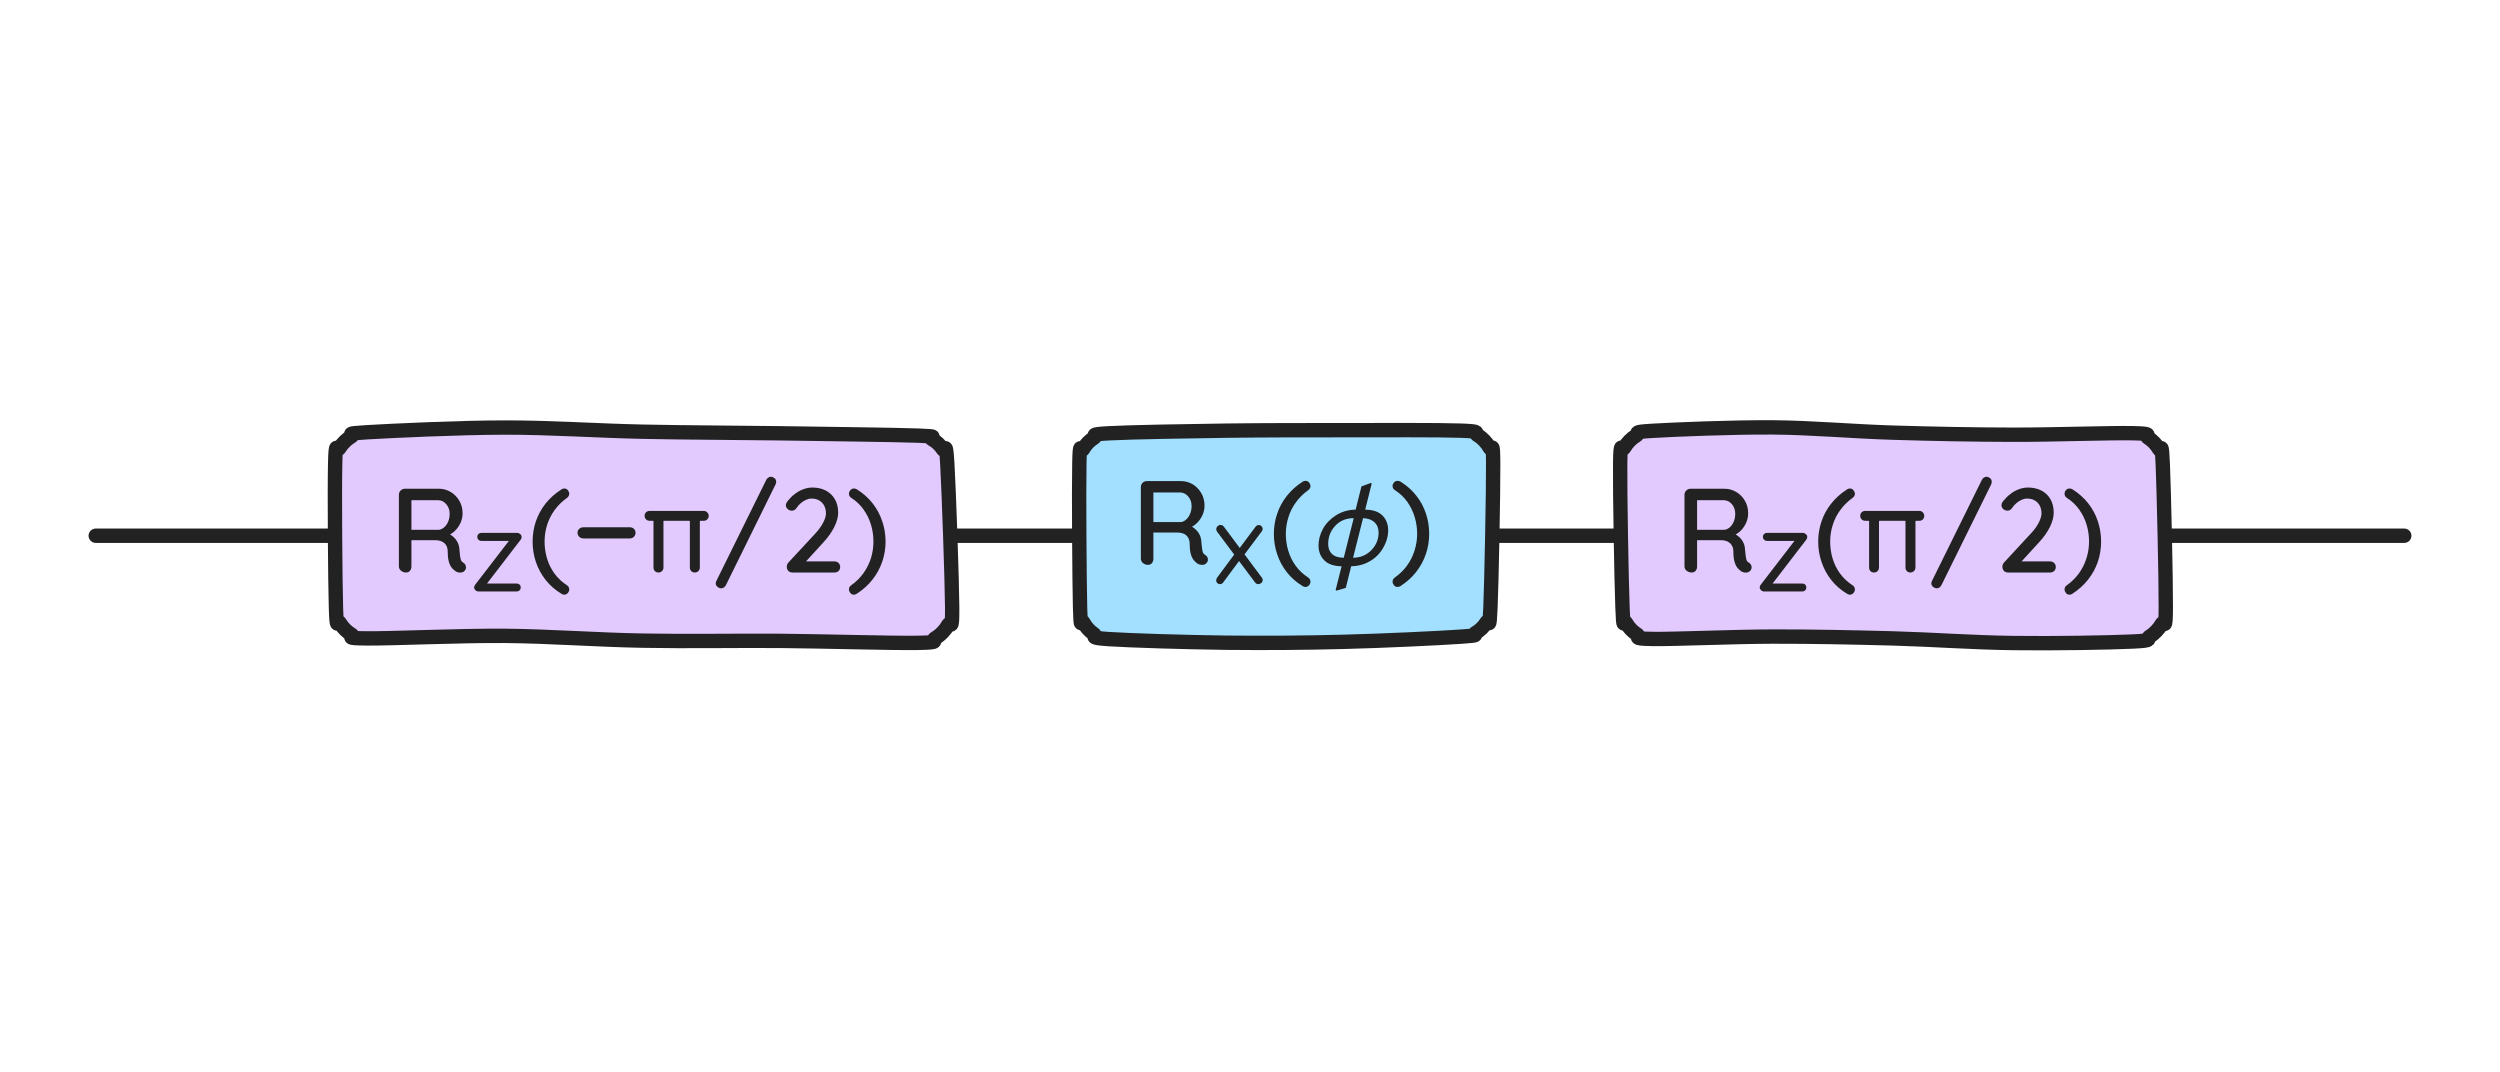
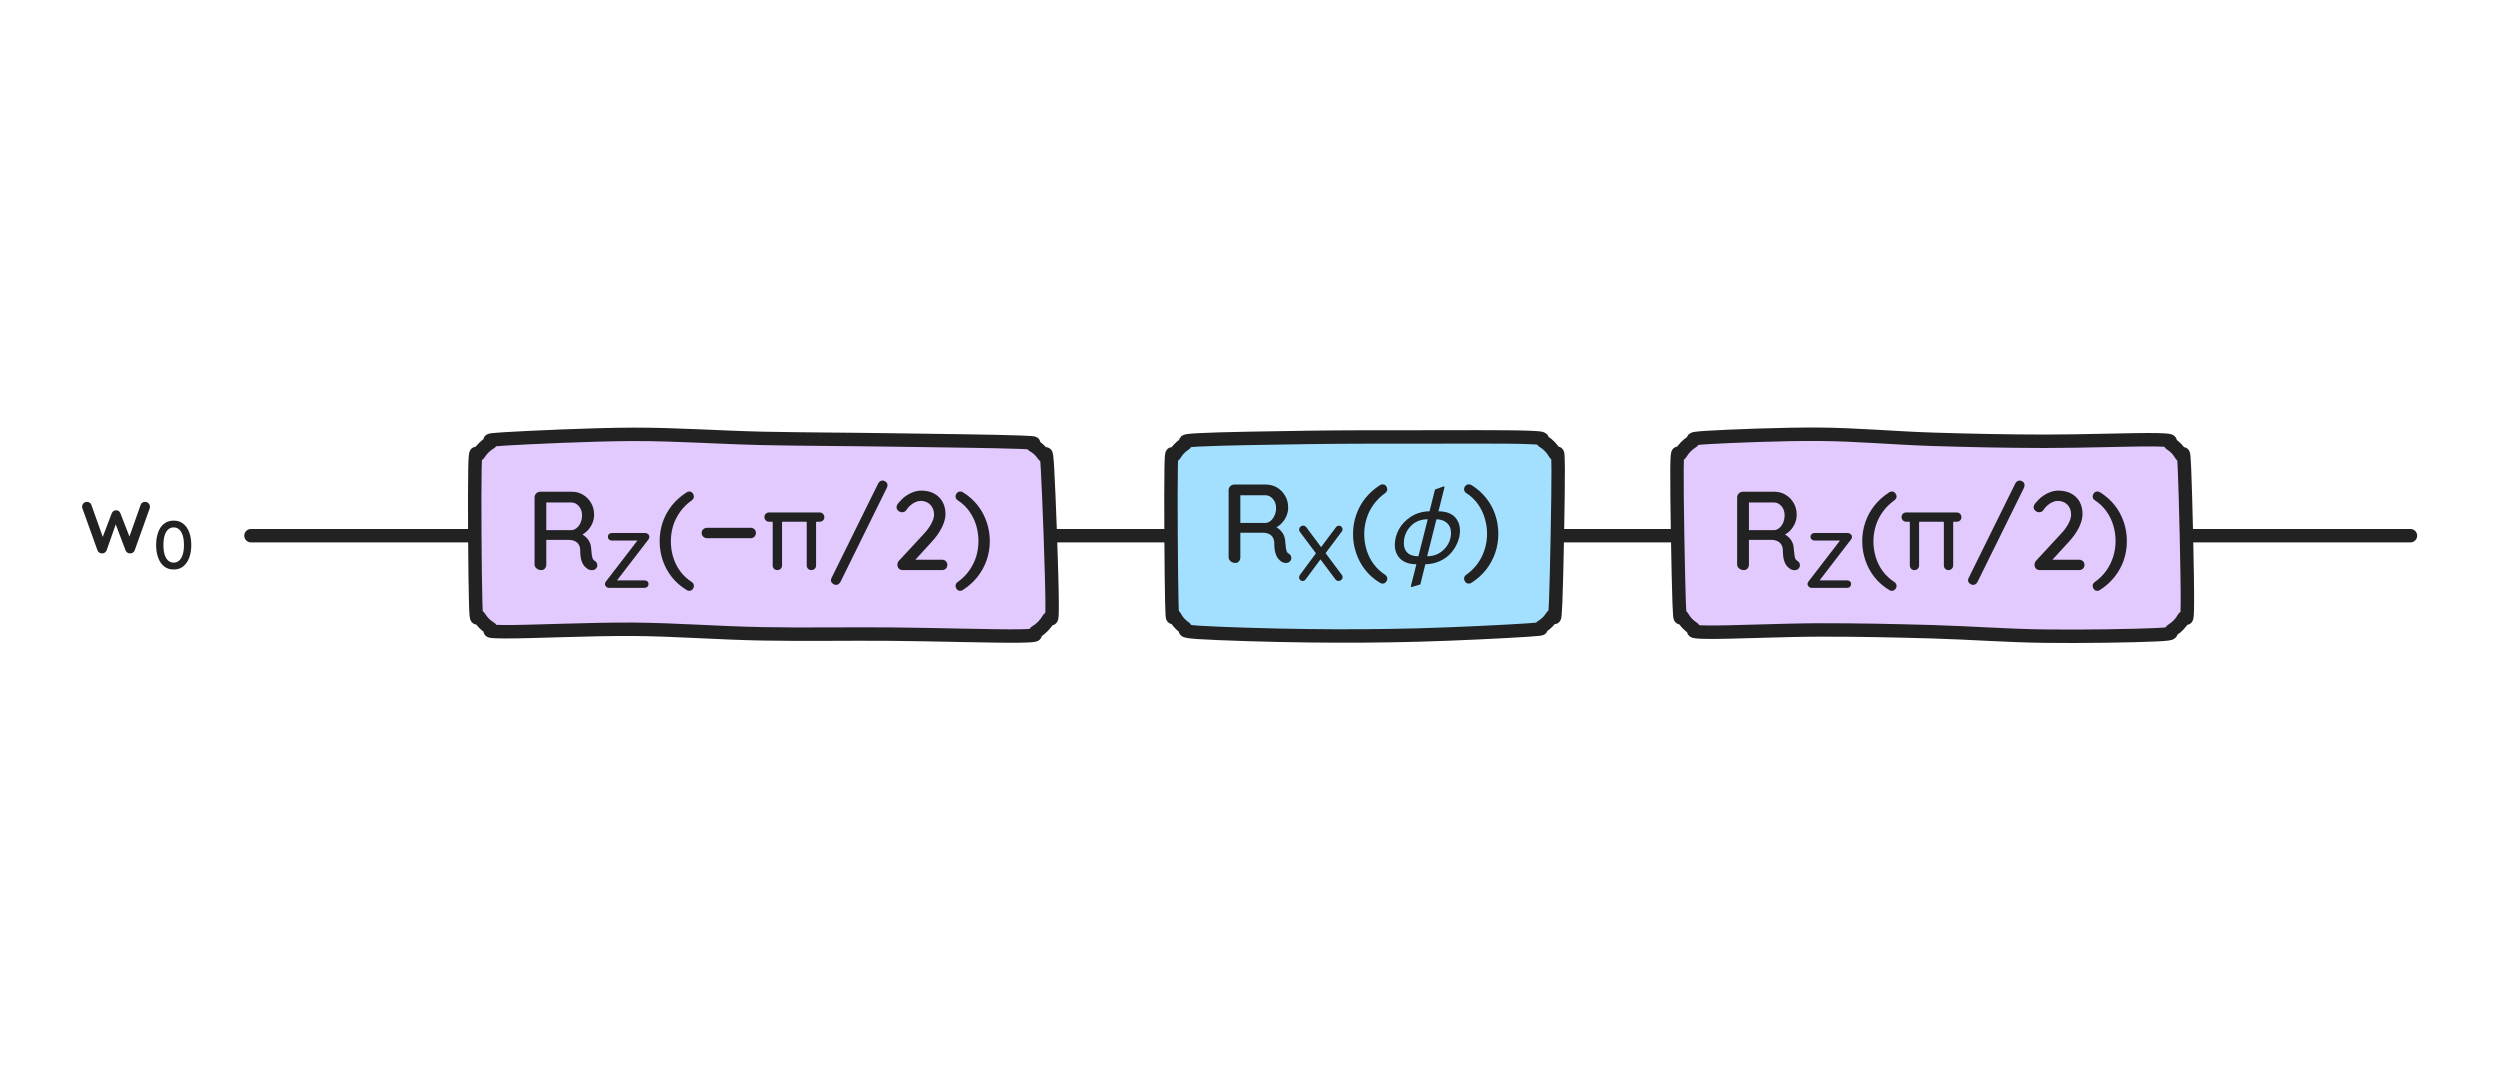
- <svg xmlns="http://www.w3.org/2000/svg" viewBox="-12 -67.15 313.36 134.3" width="313.36" height="134.3">
+ <svg xmlns="http://www.w3.org/2000/svg" viewBox="-33.63 -71.78 334.99 143.57" width="334.99" height="143.57">
  <g stroke-linecap="round" stroke-linejoin="round">
    <path d="M0,0C2.3,0 9.19,0 13.78,0C18.37,0 22.97,0 27.56,0C32.15,0 36.74,0 41.34,0C45.93,0 50.52,0 55.12,0C59.71,0 64.3,0 68.9,0C73.49,0 78.08,0 82.68,0C87.27,0 91.86,0 96.45,0C101.05,0 105.64,0 110.23,0C114.83,0 119.42,0 124.01,0C128.61,0 133.2,0 137.79,0C142.39,0 146.98,0 151.57,0C156.17,0 160.76,0 165.35,0C169.94,0 174.54,0 179.13,0C183.72,0 188.32,0 192.91,0C197.5,0 202.1,0 206.69,0C211.28,0 215.88,0 220.47,0C225.06,0 229.65,0 234.25,0C238.84,0 243.43,0 248.03,0C252.62,0 257.21,0 261.81,0C266.4,0 270.99,0 275.59,0C280.18,0 287.07,0 289.36,0" fill="none" stroke="#222222" stroke-width="1.8" />
-     <path d="M104.8,-12.12C105.33,-11.84 105.85,-11.36 106.18,-10.84C106.5,-10.32 106.54,-12.31 106.74,-9C106.93,-5.69 107.33,5.63 107.35,9C107.36,12.37 107.18,10.57 106.82,11.21C106.47,11.85 105.86,12.48 105.22,12.85C104.58,13.22 106.24,13.37 103,13.43C99.75,13.48 91.5,13.23 85.75,13.18C80,13.14 74.25,13.26 68.5,13.15C62.75,13.05 57,12.6 51.25,12.55C45.5,12.51 37.2,12.9 34,12.87C30.8,12.84 32.61,12.7 32.05,12.38C31.49,12.06 30.94,11.51 30.62,10.95C30.3,10.39 30.21,12.33 30.11,9C30.01,5.67 29.93,-5.67 30.01,-9C30.08,-12.33 30.23,-10.41 30.56,-10.99C30.9,-11.56 31.45,-12.1 32.02,-12.43C32.59,-12.76 30.8,-12.78 34,-12.97C37.2,-13.16 45.5,-13.55 51.25,-13.56C57,-13.57 62.75,-13.16 68.5,-13.04C74.25,-12.92 80,-12.92 85.75,-12.84C91.5,-12.75 99.82,-12.66 103,-12.55C106.17,-12.43 104.27,-12.41 104.8,-12.12Z" fill="#E2C9FE" stroke="#222222" stroke-width="1.8" />
-     <path d="M173.22,-12.6C173.81,-12.24 174.37,-11.65 174.7,-11.05C175.02,-10.45 175.14,-12.34 175.16,-9C175.18,-5.66 174.96,5.69 174.82,9C174.68,12.31 174.64,10.31 174.33,10.84C174.02,11.37 173.51,11.87 172.98,12.17C172.44,12.48 173.9,12.46 171.14,12.65C168.39,12.84 161.33,13.18 156.43,13.3C151.52,13.43 146.62,13.46 141.71,13.41C136.81,13.35 129.77,13.14 127,12.96C124.23,12.77 125.62,12.66 125.09,12.3C124.55,11.95 124.08,11.4 123.79,10.85C123.51,10.3 123.47,12.31 123.38,9C123.3,5.69 123.22,-5.69 123.29,-9C123.35,-12.31 123.47,-10.32 123.77,-10.86C124.07,-11.41 124.57,-11.93 125.11,-12.26C125.65,-12.59 124.23,-12.69 127,-12.84C129.76,-12.99 136.81,-13.1 141.71,-13.17C146.62,-13.23 151.52,-13.23 156.43,-13.23C161.33,-13.23 168.34,-13.27 171.14,-13.17C173.94,-13.06 172.63,-12.95 173.22,-12.6Z" fill="#A3E0FF" stroke="#222222" stroke-width="1.8" />
-     <path d="M257.26,-12.28C257.8,-11.95 258.3,-11.42 258.61,-10.87C258.91,-10.33 258.95,-12.31 259.09,-9C259.23,-5.69 259.49,5.66 259.47,9C259.45,12.34 259.29,10.47 258.95,11.07C258.61,11.67 258.06,12.26 257.46,12.63C256.86,12.99 258.22,13.12 255.36,13.26C252.51,13.4 245.33,13.52 240.31,13.45C235.29,13.39 230.27,13.01 225.25,12.87C220.24,12.74 215.22,12.63 210.2,12.64C205.18,12.65 197.98,12.98 195.14,12.94C192.31,12.89 193.75,12.71 193.2,12.37C192.64,12.03 192.13,11.48 191.82,10.92C191.52,10.36 191.49,12.32 191.37,9C191.24,5.68 191.04,-5.66 191.08,-9C191.12,-12.34 191.27,-10.45 191.6,-11.04C191.94,-11.64 192.5,-12.21 193.09,-12.56C193.68,-12.91 192.29,-12.98 195.14,-13.15C198,-13.32 205.18,-13.61 210.2,-13.58C215.22,-13.54 220.24,-13.07 225.25,-12.92C230.27,-12.77 235.29,-12.67 240.31,-12.66C245.33,-12.65 252.54,-12.91 255.36,-12.85C258.19,-12.79 256.72,-12.61 257.26,-12.28Z" fill="#E2C9FE" stroke="#222222" stroke-width="1.8" />
+     <path d="M104.79,-12.11C105.32,-11.83 105.85,-11.35 106.17,-10.83C106.49,-10.31 106.54,-12.31 106.73,-9C106.93,-5.69 107.34,5.63 107.35,9C107.37,12.37 107.18,10.57 106.83,11.21C106.47,11.86 105.86,12.49 105.22,12.86C104.58,13.23 106.24,13.38 103,13.44C99.75,13.49 91.5,13.24 85.75,13.19C80,13.14 74.25,13.26 68.5,13.15C62.75,13.05 57,12.59 51.25,12.54C45.5,12.5 37.2,12.9 34,12.87C30.8,12.84 32.61,12.7 32.05,12.38C31.49,12.06 30.95,11.51 30.62,10.95C30.3,10.39 30.21,12.33 30.11,9C30.01,5.67 29.93,-5.67 30.01,-9C30.08,-12.33 30.23,-10.41 30.56,-10.99C30.9,-11.56 31.45,-12.1 32.02,-12.43C32.59,-12.76 30.8,-12.78 34,-12.97C37.2,-13.16 45.5,-13.56 51.25,-13.58C57,-13.59 62.75,-13.17 68.5,-13.04C74.25,-12.92 80,-12.92 85.75,-12.83C91.5,-12.75 99.82,-12.65 103,-12.53C106.17,-12.41 104.26,-12.4 104.79,-12.11Z" fill="#E2C9FE" stroke="#222222" stroke-width="1.8" />
+     <path d="M173.22,-12.6C173.81,-12.25 174.38,-11.65 174.7,-11.05C175.02,-10.45 175.14,-12.34 175.16,-9C175.18,-5.66 174.96,5.69 174.82,9C174.68,12.31 174.63,10.31 174.32,10.83C174.01,11.36 173.5,11.87 172.97,12.17C172.44,12.47 173.9,12.45 171.14,12.64C168.39,12.83 161.33,13.18 156.43,13.31C151.52,13.44 146.62,13.47 141.71,13.41C136.81,13.36 129.77,13.14 127,12.96C124.23,12.77 125.62,12.65 125.09,12.3C124.56,11.95 124.08,11.4 123.8,10.84C123.52,10.29 123.47,12.31 123.39,9C123.31,5.69 123.23,-5.69 123.3,-9C123.36,-12.31 123.47,-10.32 123.78,-10.86C124.08,-11.4 124.58,-11.93 125.11,-12.26C125.65,-12.59 124.23,-12.69 127,-12.84C129.76,-12.99 136.81,-13.1 141.71,-13.17C146.62,-13.24 151.52,-13.23 156.43,-13.23C161.33,-13.23 168.34,-13.28 171.14,-13.17C173.94,-13.07 172.63,-12.95 173.22,-12.6Z" fill="#A3E0FF" stroke="#222222" stroke-width="1.8" />
+     <path d="M257.26,-12.28C257.8,-11.95 258.3,-11.42 258.6,-10.87C258.91,-10.32 258.94,-12.31 259.08,-9C259.23,-5.69 259.5,5.65 259.47,9C259.45,12.35 259.29,10.47 258.95,11.07C258.62,11.68 258.06,12.27 257.46,12.63C256.86,13 258.22,13.13 255.36,13.27C252.51,13.41 245.33,13.53 240.31,13.46C235.29,13.4 230.27,13.01 225.25,12.87C220.24,12.73 215.22,12.62 210.2,12.63C205.18,12.64 197.98,12.98 195.14,12.93C192.31,12.89 193.75,12.71 193.2,12.37C192.65,12.03 192.13,11.48 191.83,10.91C191.52,10.35 191.5,12.32 191.37,9C191.25,5.68 191.04,-5.66 191.08,-9C191.12,-12.34 191.27,-10.45 191.6,-11.05C191.94,-11.64 192.49,-12.21 193.08,-12.57C193.68,-12.92 192.29,-12.98 195.14,-13.16C198,-13.33 205.18,-13.63 210.2,-13.59C215.22,-13.55 220.24,-13.08 225.25,-12.92C230.27,-12.76 235.29,-12.66 240.31,-12.65C245.33,-12.64 252.54,-12.91 255.36,-12.85C258.19,-12.78 256.72,-12.61 257.26,-12.28Z" fill="#E2C9FE" stroke="#222222" stroke-width="1.8" />
    <path d="M38.9,4.61Q38.54,4.61 38.27,4.39Q38,4.18 38,3.85L38,-5.12Q38,-5.45 38.22,-5.67Q38.45,-5.89 38.77,-5.89L43,-5.89Q43.81,-5.89 44.48,-5.49Q45.16,-5.09 45.57,-4.39Q45.98,-3.7 45.98,-2.8Q45.98,-2.2 45.74,-1.65Q45.5,-1.1 45.09,-0.68Q44.69,-0.26 44.18,-0.05L44.02,-0.34Q44.48,-0.17 44.82,0.14Q45.17,0.44 45.37,0.86Q45.57,1.27 45.59,1.79Q45.64,2.26 45.67,2.57Q45.71,2.87 45.79,3.07Q45.86,3.26 46.06,3.37Q46.32,3.52 46.39,3.82Q46.46,4.12 46.27,4.36Q46.13,4.54 45.93,4.59Q45.72,4.64 45.51,4.61Q45.31,4.57 45.16,4.49Q44.92,4.34 44.67,4.07Q44.42,3.79 44.27,3.29Q44.12,2.8 44.12,1.99Q44.12,1.61 44,1.34Q43.88,1.07 43.67,0.9Q43.46,0.73 43.17,0.64Q42.89,0.56 42.55,0.56L39.37,0.56L39.57,0.26L39.57,3.85Q39.57,4.18 39.39,4.39Q39.22,4.61 38.9,4.61ZM39.38,-0.74L42.97,-0.74Q43.31,-0.76 43.63,-1.02Q43.96,-1.28 44.16,-1.73Q44.36,-2.18 44.36,-2.75Q44.36,-3.47 43.93,-3.96Q43.51,-4.45 42.92,-4.45L39.41,-4.45L39.57,-4.84L39.57,-0.43L39.38,-0.74ZM52.82,-0.36Q53.02,-0.36 53.2,-0.21Q53.38,-0.07 53.38,0.16Q53.38,0.33 53.27,0.49L49,6.05L48.9,5.99L52.74,5.99Q52.96,5.99 53.12,6.12Q53.27,6.26 53.27,6.49Q53.27,6.7 53.12,6.85Q52.96,6.99 52.74,6.99L47.99,6.99Q47.76,6.99 47.59,6.83Q47.43,6.67 47.43,6.47Q47.43,6.3 47.56,6.14L51.83,0.59L51.91,0.65L48.36,0.65Q48.13,0.65 47.98,0.51Q47.83,0.37 47.83,0.14Q47.83,-0.08 47.98,-0.22Q48.13,-0.36 48.36,-0.36L52.82,-0.36ZM58.72,7.39Q58.53,7.39 58.38,7.28Q57.19,6.56 56.39,5.54Q55.59,4.52 55.17,3.29Q54.76,2.06 54.76,0.74Q54.76,-0.59 55.17,-1.81Q55.59,-3.02 56.39,-4.04Q57.21,-5.06 58.38,-5.81Q58.53,-5.92 58.72,-5.92Q59.02,-5.92 59.19,-5.69Q59.35,-5.47 59.35,-5.26Q59.35,-4.96 59.08,-4.75Q58.15,-4.09 57.52,-3.22Q56.89,-2.35 56.57,-1.34Q56.26,-0.32 56.26,0.74Q56.26,1.81 56.56,2.83Q56.86,3.85 57.49,4.73Q58.12,5.6 59.08,6.22Q59.35,6.41 59.35,6.74Q59.35,6.97 59.17,7.18Q58.99,7.39 58.72,7.39ZM61.14,0.34Q60.82,0.34 60.6,0.13Q60.39,-0.08 60.39,-0.38Q60.39,-0.67 60.6,-0.86Q60.82,-1.06 61.14,-1.06L66.93,-1.06Q67.26,-1.06 67.46,-0.86Q67.66,-0.67 67.66,-0.37Q67.66,-0.08 67.46,0.13Q67.26,0.34 66.93,0.34L61.14,0.34ZM70.53,4.61Q70.26,4.61 70.08,4.43Q69.91,4.25 69.91,3.98L69.91,-1.79Q69.91,-1.87 69.84,-1.87L69.43,-1.87Q69.16,-1.87 68.98,-2.05Q68.8,-2.23 68.8,-2.5Q68.8,-2.77 68.98,-2.94Q69.16,-3.11 69.43,-3.11L76.2,-3.11Q76.47,-3.11 76.64,-2.93Q76.83,-2.75 76.83,-2.48Q76.83,-2.21 76.64,-2.04Q76.47,-1.87 76.2,-1.87L75.79,-1.87Q75.72,-1.87 75.72,-1.79L75.72,3.98Q75.72,4.25 75.54,4.43Q75.36,4.61 75.09,4.61Q74.82,4.61 74.64,4.43Q74.47,4.25 74.47,3.98L74.47,-1.79Q74.47,-1.87 74.4,-1.87L71.23,-1.87Q71.16,-1.87 71.16,-1.79L71.16,3.98Q71.16,4.25 70.98,4.43Q70.8,4.61 70.53,4.61ZM78.39,6.59Q78.16,6.59 77.94,6.41Q77.71,6.23 77.71,5.96Q77.71,5.8 77.8,5.65L84.03,-6.97Q84.13,-7.18 84.29,-7.28Q84.45,-7.39 84.64,-7.39Q84.85,-7.39 85.07,-7.22Q85.29,-7.06 85.29,-6.76Q85.29,-6.59 85.21,-6.43L78.99,6.19Q78.88,6.38 78.73,6.49Q78.58,6.59 78.39,6.59ZM92.61,3.22Q92.91,3.22 93.11,3.42Q93.31,3.62 93.31,3.92Q93.31,4.22 93.11,4.42Q92.91,4.61 92.61,4.61L87.34,4.61Q87.01,4.61 86.82,4.42Q86.62,4.22 86.62,3.89Q86.62,3.59 86.83,3.35L90.18,-0.26Q90.82,-0.95 91.17,-1.63Q91.53,-2.3 91.53,-2.81Q91.53,-3.64 91.03,-4.15Q90.54,-4.66 89.73,-4.66Q89.38,-4.66 89.03,-4.5Q88.68,-4.34 88.37,-4.08Q88.06,-3.82 87.84,-3.47Q87.69,-3.26 87.54,-3.2Q87.39,-3.14 87.25,-3.14Q86.97,-3.14 86.73,-3.34Q86.5,-3.55 86.5,-3.82Q86.5,-4.03 86.64,-4.22Q86.77,-4.42 86.98,-4.63Q87.31,-5.03 87.78,-5.35Q88.26,-5.68 88.78,-5.86Q89.31,-6.04 89.82,-6.04Q90.81,-6.04 91.53,-5.65Q92.26,-5.26 92.66,-4.55Q93.06,-3.85 93.06,-2.89Q93.06,-2.08 92.57,-1.09Q92.08,-0.11 91.21,0.83L88.89,3.37L88.72,3.22L92.61,3.22ZM95.04,7.39Q94.74,7.39 94.57,7.16Q94.41,6.94 94.41,6.73Q94.41,6.41 94.68,6.22Q95.61,5.56 96.23,4.69Q96.85,3.82 97.17,2.81Q97.48,1.79 97.48,0.73Q97.48,-0.34 97.18,-1.36Q96.88,-2.38 96.26,-3.26Q95.64,-4.15 94.68,-4.76Q94.41,-4.94 94.41,-5.27Q94.41,-5.5 94.59,-5.71Q94.77,-5.92 95.04,-5.92Q95.22,-5.92 95.38,-5.83Q96.57,-5.09 97.37,-4.07Q98.17,-3.05 98.58,-1.82Q99,-0.59 99,0.73Q99,2.05 98.58,3.27Q98.16,4.49 97.35,5.51Q96.55,6.53 95.38,7.28Q95.23,7.39 95.04,7.39Z" fill="#222222" stroke="none" />
    <path d="M131.9,3.65Q131.54,3.65 131.27,3.43Q131,3.21 131,2.88L131,-6.09Q131,-6.42 131.22,-6.64Q131.45,-6.85 131.76,-6.85L135.99,-6.85Q136.8,-6.85 137.48,-6.46Q138.15,-6.06 138.56,-5.36Q138.98,-4.67 138.98,-3.77Q138.98,-3.17 138.74,-2.62Q138.5,-2.07 138.09,-1.65Q137.69,-1.23 137.18,-1.02L137.01,-1.3Q137.48,-1.14 137.82,-0.83Q138.17,-0.52 138.37,-0.11Q138.57,0.3 138.59,0.83Q138.63,1.29 138.67,1.6Q138.71,1.91 138.78,2.1Q138.86,2.3 139.05,2.4Q139.32,2.55 139.39,2.85Q139.46,3.15 139.26,3.39Q139.13,3.57 138.92,3.62Q138.72,3.68 138.51,3.64Q138.3,3.6 138.15,3.53Q137.91,3.38 137.66,3.1Q137.42,2.82 137.27,2.33Q137.12,1.83 137.12,1.02Q137.12,0.65 137,0.38Q136.88,0.11 136.67,-0.07Q136.46,-0.24 136.17,-0.32Q135.89,-0.4 135.54,-0.4L132.36,-0.4L132.57,-0.7L132.57,2.88Q132.57,3.21 132.39,3.43Q132.21,3.65 131.9,3.65ZM132.38,-1.71L135.96,-1.71Q136.31,-1.72 136.63,-1.99Q136.95,-2.25 137.15,-2.7Q137.36,-3.15 137.36,-3.72Q137.36,-4.44 136.93,-4.93Q136.5,-5.42 135.92,-5.42L132.41,-5.42L132.57,-5.8L132.57,-1.39L132.38,-1.71ZM145.77,-1.34Q145.98,-1.34 146.12,-1.19Q146.27,-1.04 146.27,-0.86Q146.27,-0.69 146.15,-0.54L143.94,2.41L143.35,1.59L145.35,-1.09Q145.53,-1.34 145.77,-1.34ZM140.98,-1.35Q141.24,-1.35 141.41,-1.13L146.15,5.23Q146.27,5.37 146.27,5.54Q146.27,5.8 146.09,5.93Q145.91,6.07 145.73,6.07Q145.48,6.07 145.31,5.85L140.56,-0.5Q140.45,-0.65 140.45,-0.82Q140.45,-1.05 140.62,-1.2Q140.78,-1.35 140.98,-1.35ZM140.91,6.07Q140.71,6.07 140.57,5.93Q140.44,5.79 140.44,5.61Q140.44,5.43 140.56,5.25L142.79,2.24L143.37,3.09L141.34,5.83Q141.17,6.07 140.91,6.07ZM151.63,6.42Q151.44,6.42 151.29,6.32Q150.1,5.6 149.3,4.58Q148.5,3.56 148.09,2.33Q147.67,1.1 147.67,-0.22Q147.67,-1.56 148.09,-2.77Q148.5,-3.99 149.31,-5.01Q150.12,-6.03 151.29,-6.78Q151.44,-6.88 151.63,-6.88Q151.93,-6.88 152.1,-6.66Q152.26,-6.43 152.26,-6.22Q152.26,-5.92 151.99,-5.72Q151.06,-5.05 150.43,-4.18Q149.8,-3.32 149.49,-2.3Q149.17,-1.29 149.17,-0.22Q149.17,0.84 149.47,1.86Q149.77,2.88 150.4,3.76Q151.03,4.63 151.99,5.25Q152.26,5.45 152.26,5.78Q152.26,6 152.08,6.21Q151.9,6.42 151.63,6.42ZM159.93,-6.51L159.12,-3.27Q160.57,-3.25 161.29,-2.53Q162,-1.8 162,-0.67Q162,0.11 161.68,0.89Q161.37,1.67 160.79,2.33Q160.21,2.98 159.32,3.4Q158.43,3.81 157.36,3.83L156.69,6.53L155.53,6.88L155.41,6.81L156.16,3.83Q154.71,3.81 153.99,3.08Q153.27,2.36 153.27,1.23Q153.27,0.17 153.81,-0.84Q154.35,-1.84 155.44,-2.55Q156.54,-3.25 157.92,-3.27L158.65,-6.18L159.85,-6.62L159.93,-6.51ZM158.85,-2.2L157.6,2.76Q158.97,2.75 159.88,1.82Q160.8,0.88 160.8,-0.4Q160.8,-1.2 160.28,-1.69Q159.76,-2.17 158.85,-2.2ZM156.43,2.76L157.68,-2.2Q156.25,-2.2 155.37,-1.25Q154.48,-0.3 154.48,1.03Q154.48,1.83 154.96,2.29Q155.44,2.75 156.43,2.76ZM163.18,6.42Q162.88,6.42 162.72,6.2Q162.55,5.97 162.55,5.76Q162.55,5.45 162.82,5.25Q163.75,4.59 164.38,3.72Q165,2.85 165.31,1.84Q165.63,0.83 165.63,-0.24Q165.63,-1.3 165.33,-2.32Q165.03,-3.34 164.41,-4.23Q163.78,-5.12 162.82,-5.73Q162.55,-5.91 162.55,-6.24Q162.55,-6.47 162.73,-6.67Q162.91,-6.88 163.18,-6.88Q163.36,-6.88 163.53,-6.79Q164.71,-6.06 165.51,-5.04Q166.32,-4.02 166.73,-2.79Q167.14,-1.56 167.14,-0.24Q167.14,1.08 166.72,2.31Q166.3,3.53 165.5,4.55Q164.7,5.57 163.53,6.32Q163.38,6.42 163.18,6.42Z" fill="#222222" stroke="none" />
    <path d="M200.04,4.61Q199.68,4.61 199.41,4.39Q199.14,4.18 199.14,3.85L199.14,-5.12Q199.14,-5.45 199.37,-5.67Q199.59,-5.89 199.91,-5.89L204.14,-5.89Q204.95,-5.89 205.62,-5.49Q206.3,-5.09 206.71,-4.39Q207.12,-3.7 207.12,-2.8Q207.12,-2.2 206.88,-1.65Q206.64,-1.1 206.24,-0.68Q205.83,-0.26 205.32,-0.05L205.16,-0.34Q205.62,-0.17 205.97,0.14Q206.32,0.44 206.52,0.86Q206.72,1.27 206.73,1.79Q206.78,2.26 206.82,2.57Q206.85,2.87 206.93,3.07Q207,3.26 207.2,3.37Q207.47,3.52 207.54,3.82Q207.6,4.12 207.41,4.36Q207.27,4.54 207.07,4.59Q206.87,4.64 206.66,4.61Q206.45,4.57 206.3,4.49Q206.06,4.34 205.81,4.07Q205.57,3.79 205.42,3.29Q205.27,2.8 205.27,1.99Q205.27,1.61 205.14,1.34Q205.02,1.07 204.81,0.9Q204.6,0.73 204.32,0.64Q204.03,0.56 203.69,0.56L200.51,0.56L200.72,0.26L200.72,3.85Q200.72,4.18 200.54,4.39Q200.36,4.61 200.04,4.61ZM200.52,-0.74L204.11,-0.74Q204.45,-0.76 204.78,-1.02Q205.1,-1.28 205.3,-1.73Q205.5,-2.18 205.5,-2.75Q205.5,-3.47 205.08,-3.96Q204.65,-4.45 204.07,-4.45L200.55,-4.45L200.72,-4.84L200.72,-0.43L200.52,-0.74ZM213.96,-0.36Q214.16,-0.36 214.34,-0.21Q214.53,-0.07 214.53,0.16Q214.53,0.33 214.41,0.49L210.14,6.05L210.04,5.99L213.89,5.99Q214.11,5.99 214.26,6.12Q214.41,6.26 214.41,6.49Q214.41,6.7 214.26,6.85Q214.11,6.99 213.89,6.99L209.13,6.99Q208.9,6.99 208.74,6.83Q208.57,6.67 208.57,6.47Q208.57,6.3 208.7,6.14L212.97,0.59L213.06,0.65L209.5,0.65Q209.28,0.65 209.13,0.51Q208.97,0.37 208.97,0.14Q208.97,-0.08 209.13,-0.22Q209.28,-0.36 209.5,-0.36L213.96,-0.36ZM219.87,7.39Q219.67,7.39 219.52,7.28Q218.33,6.56 217.53,5.54Q216.73,4.52 216.32,3.29Q215.9,2.06 215.9,0.74Q215.9,-0.59 216.32,-1.81Q216.73,-3.02 217.54,-4.04Q218.35,-5.06 219.52,-5.81Q219.67,-5.92 219.87,-5.92Q220.17,-5.92 220.33,-5.69Q220.5,-5.47 220.5,-5.26Q220.5,-4.96 220.22,-4.75Q219.3,-4.09 218.67,-3.22Q218.03,-2.35 217.72,-1.34Q217.4,-0.32 217.4,0.74Q217.4,1.81 217.7,2.83Q218,3.85 218.63,4.73Q219.27,5.6 220.22,6.22Q220.5,6.41 220.5,6.74Q220.5,6.97 220.32,7.18Q220.13,7.39 219.87,7.39ZM222.89,4.61Q222.62,4.61 222.45,4.43Q222.28,4.25 222.28,3.98L222.28,-1.79Q222.28,-1.87 222.2,-1.87L221.8,-1.87Q221.53,-1.87 221.35,-2.05Q221.17,-2.23 221.17,-2.5Q221.17,-2.77 221.35,-2.94Q221.53,-3.11 221.8,-3.11L228.57,-3.11Q228.84,-3.11 229.01,-2.93Q229.19,-2.75 229.19,-2.48Q229.19,-2.21 229.01,-2.04Q228.84,-1.87 228.57,-1.87L228.16,-1.87Q228.09,-1.87 228.09,-1.79L228.09,3.98Q228.09,4.25 227.9,4.43Q227.72,4.61 227.45,4.61Q227.19,4.61 227.01,4.43Q226.84,4.25 226.84,3.98L226.84,-1.79Q226.84,-1.87 226.77,-1.87L223.6,-1.87Q223.52,-1.87 223.52,-1.79L223.52,3.98Q223.52,4.25 223.34,4.43Q223.17,4.61 222.89,4.61ZM230.75,6.59Q230.53,6.59 230.3,6.41Q230.08,6.23 230.08,5.96Q230.08,5.8 230.17,5.65L236.4,-6.97Q236.5,-7.18 236.66,-7.28Q236.82,-7.39 237.01,-7.39Q237.22,-7.39 237.44,-7.22Q237.65,-7.06 237.65,-6.76Q237.65,-6.59 237.58,-6.43L231.35,6.19Q231.25,6.38 231.1,6.49Q230.95,6.59 230.75,6.59ZM244.97,3.22Q245.27,3.22 245.48,3.42Q245.68,3.62 245.68,3.92Q245.68,4.22 245.48,4.42Q245.27,4.61 244.97,4.61L239.71,4.61Q239.38,4.61 239.19,4.42Q238.99,4.22 238.99,3.89Q238.99,3.59 239.2,3.35L242.54,-0.26Q243.19,-0.95 243.54,-1.63Q243.89,-2.3 243.89,-2.81Q243.89,-3.64 243.4,-4.15Q242.9,-4.66 242.09,-4.66Q241.75,-4.66 241.4,-4.5Q241.04,-4.34 240.74,-4.08Q240.43,-3.82 240.2,-3.47Q240.05,-3.26 239.9,-3.2Q239.75,-3.14 239.62,-3.14Q239.34,-3.14 239.1,-3.34Q238.87,-3.55 238.87,-3.82Q238.87,-4.03 239,-4.22Q239.14,-4.42 239.35,-4.63Q239.68,-5.03 240.15,-5.35Q240.62,-5.68 241.15,-5.86Q241.67,-6.04 242.19,-6.04Q243.17,-6.04 243.9,-5.65Q244.63,-5.26 245.03,-4.55Q245.42,-3.85 245.42,-2.89Q245.42,-2.08 244.94,-1.09Q244.45,-0.11 243.58,0.83L241.25,3.37L241.09,3.22L244.97,3.22ZM247.4,7.39Q247.1,7.39 246.94,7.16Q246.78,6.94 246.78,6.73Q246.78,6.41 247.05,6.22Q247.98,5.56 248.6,4.69Q249.22,3.82 249.53,2.81Q249.85,1.79 249.85,0.73Q249.85,-0.34 249.55,-1.36Q249.25,-2.38 248.63,-3.26Q248,-4.15 247.05,-4.76Q246.78,-4.94 246.78,-5.27Q246.78,-5.5 246.95,-5.71Q247.13,-5.92 247.4,-5.92Q247.58,-5.92 247.75,-5.83Q248.93,-5.09 249.74,-4.07Q250.54,-3.05 250.95,-1.82Q251.36,-0.59 251.36,0.73Q251.36,2.05 250.95,3.27Q250.53,4.49 249.72,5.51Q248.92,6.53 247.75,7.28Q247.6,7.39 247.4,7.39Z" fill="#222222" stroke="none" />
+     <path d="M-14.16,-4.53Q-13.92,-4.53 -13.73,-4.34Q-13.54,-4.15 -13.54,-3.85Q-13.54,-3.79 -13.55,-3.72Q-13.56,-3.66 -13.59,-3.61L-15.58,1.96Q-15.66,2.18 -15.85,2.29Q-16.05,2.4 -16.26,2.37Q-16.63,2.35 -16.81,1.96L-18.28,-1.94L-17.98,-1.92L-19.34,1.96Q-19.52,2.35 -19.9,2.37Q-20.09,2.4 -20.29,2.29Q-20.49,2.18 -20.57,1.96L-22.57,-3.61Q-22.63,-3.72 -22.63,-3.85Q-22.63,-4.13 -22.45,-4.33Q-22.27,-4.53 -21.98,-4.53Q-21.77,-4.53 -21.61,-4.42Q-21.44,-4.32 -21.38,-4.11L-19.71,0.58L-20.01,0.55L-18.66,-2.99Q-18.49,-3.4 -18.06,-3.4Q-17.83,-3.4 -17.7,-3.29Q-17.57,-3.19 -17.49,-2.99L-16.11,0.57L-16.46,0.61L-14.79,-4.11Q-14.66,-4.53 -14.16,-4.53ZM-10.36,4.53Q-11.12,4.53 -11.65,4.11Q-12.18,3.68 -12.44,2.94Q-12.71,2.2 -12.71,1.25Q-12.71,0.3 -12.44,-0.44Q-12.18,-1.19 -11.65,-1.6Q-11.12,-2.02 -10.36,-2.02Q-9.59,-2.02 -9.07,-1.6Q-8.55,-1.19 -8.27,-0.44Q-8,0.3 -8,1.25Q-8,2.2 -8.27,2.94Q-8.55,3.68 -9.07,4.11Q-9.59,4.53 -10.36,4.53ZM-10.36,3.61Q-9.93,3.61 -9.63,3.34Q-9.32,3.06 -9.15,2.54Q-8.98,2.01 -8.98,1.25Q-8.98,0.49 -9.15,-0.04Q-9.32,-0.57 -9.63,-0.84Q-9.93,-1.11 -10.36,-1.11Q-10.78,-1.11 -11.09,-0.84Q-11.4,-0.57 -11.57,-0.04Q-11.73,0.49 -11.73,1.25Q-11.73,2.01 -11.57,2.54Q-11.4,3.06 -11.09,3.34Q-10.78,3.61 -10.36,3.61Z" fill="#222222" stroke="none" />
  </g>
</svg>
